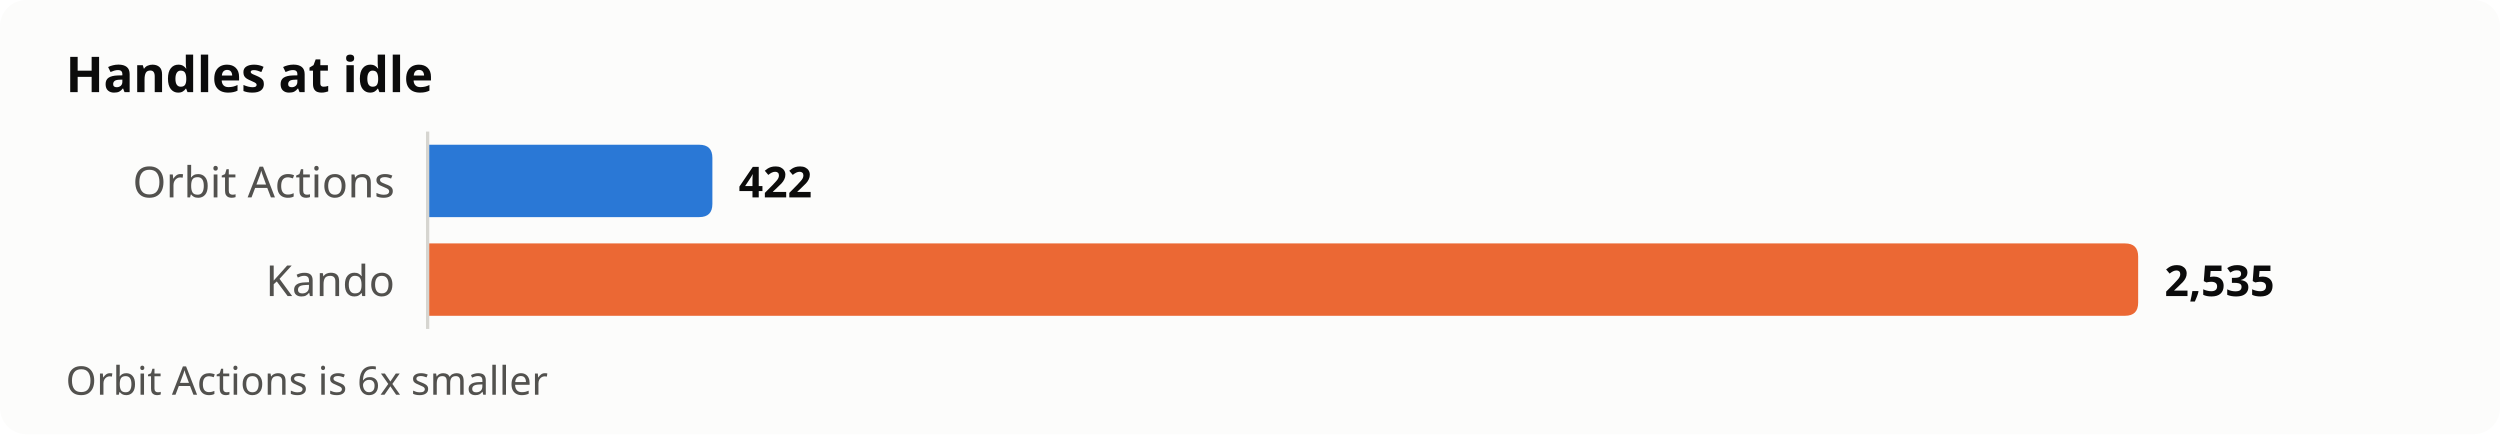
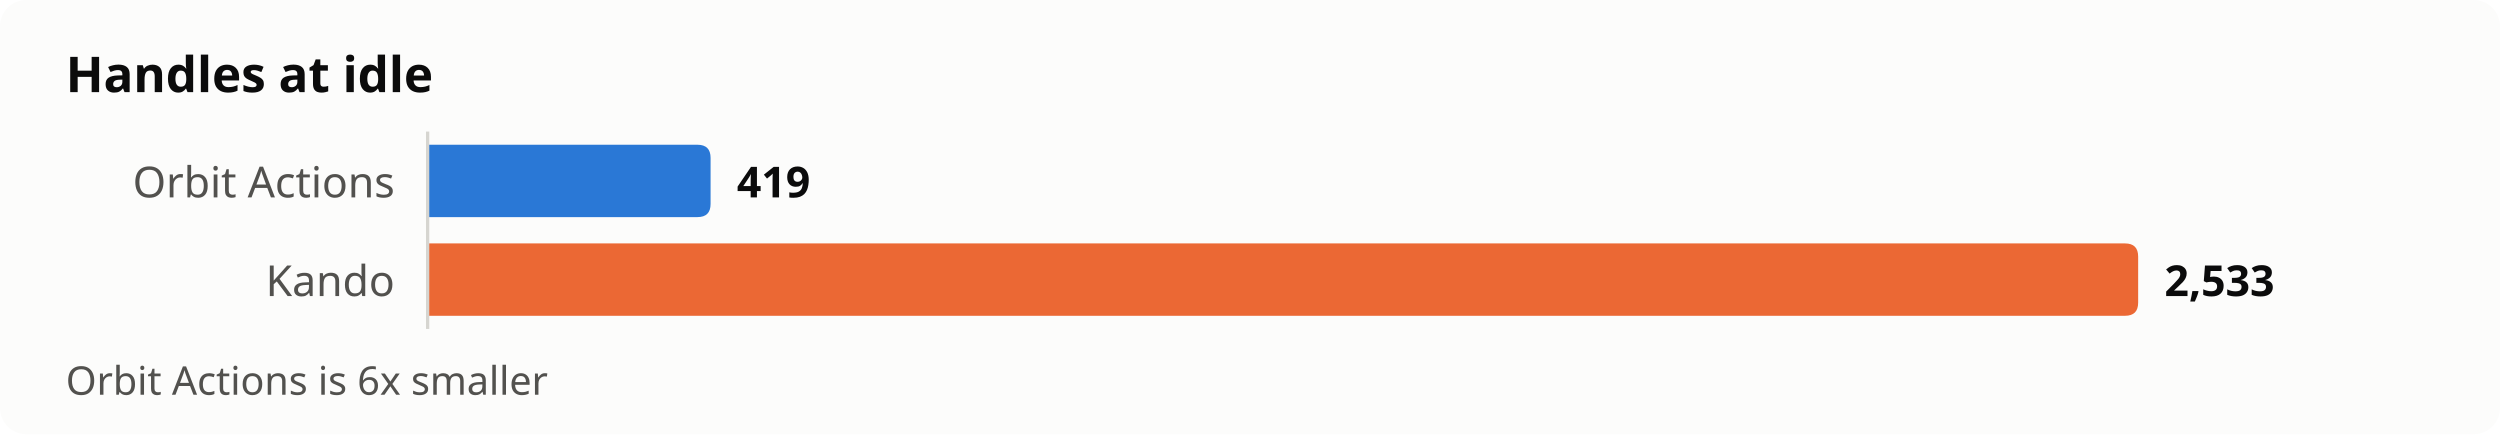
- <svg xmlns="http://www.w3.org/2000/svg" viewBox="0 0 760 132" width="760" height="132" role="img" aria-label="Handles at idle: Orbit Actions 422 , Kando 3.0.1 2,535 ">
+ <svg xmlns="http://www.w3.org/2000/svg" viewBox="0 0 760 132" width="760" height="132" role="img" aria-label="Handles at idle: Orbit Actions 419 , Kando 3.0.1 2,533 ">
  <style>
  .surface { fill: #fcfcfb; }
  .title { fill: #0b0b0b; font: 600 15px 'Segoe UI', system-ui, sans-serif; }
  .label { fill: #52514e; font: 13px 'Segoe UI', system-ui, sans-serif; }
  .value { fill: #0b0b0b; font: 600 13px 'Segoe UI', system-ui, sans-serif; }
  .note { fill: #52514e; font: 12px 'Segoe UI', system-ui, sans-serif; }
  .base { stroke: #d6d5d0; }
  .orbit { fill: #2a78d6; }
  .kando { fill: #eb6834; }
  @media (prefers-color-scheme: dark) {
    .surface { fill: #1a1a19; }
    .title, .value { fill: #f0efec; }
    .label, .note { fill: #c3c2b7; }
    .base { stroke: #3a3a37; }
    .orbit { fill: #3987e5; }
    .kando { fill: #d95926; }
  }
</style>
  <rect class="surface" width="760" height="132" rx="8" />
  <text class="title" x="20" y="28">Handles at idle</text>
  <text class="label" x="120" y="60" text-anchor="end">Orbit Actions</text>
-   <path class="orbit" d="M130,44 H212.564 Q216.564,44 216.564,48 V62 Q216.564,66 212.564,66 H130 Z" />
-   <text class="value" x="224.564" y="60">422</text>
+   <path class="orbit" d="M130,44 H212.017 Q216.017,44 216.017,48 V62 Q216.017,66 212.017,66 H130 Z" />
+   <text class="value" x="224.017" y="60">419</text>
  <text class="label" x="120" y="90" text-anchor="end">Kando</text>
  <path class="kando" d="M130,74 H646 Q650,74 650,78 V92 Q650,96 646,96 H130 Z" />
-   <text class="value" x="658" y="90">2,535</text>
+   <text class="value" x="658" y="90">2,533</text>
  <line class="base" x1="130" y1="40" x2="130" y2="100" />
  <text class="note" x="20" y="120">Orbit Actions is 6x smaller</text>
</svg>
